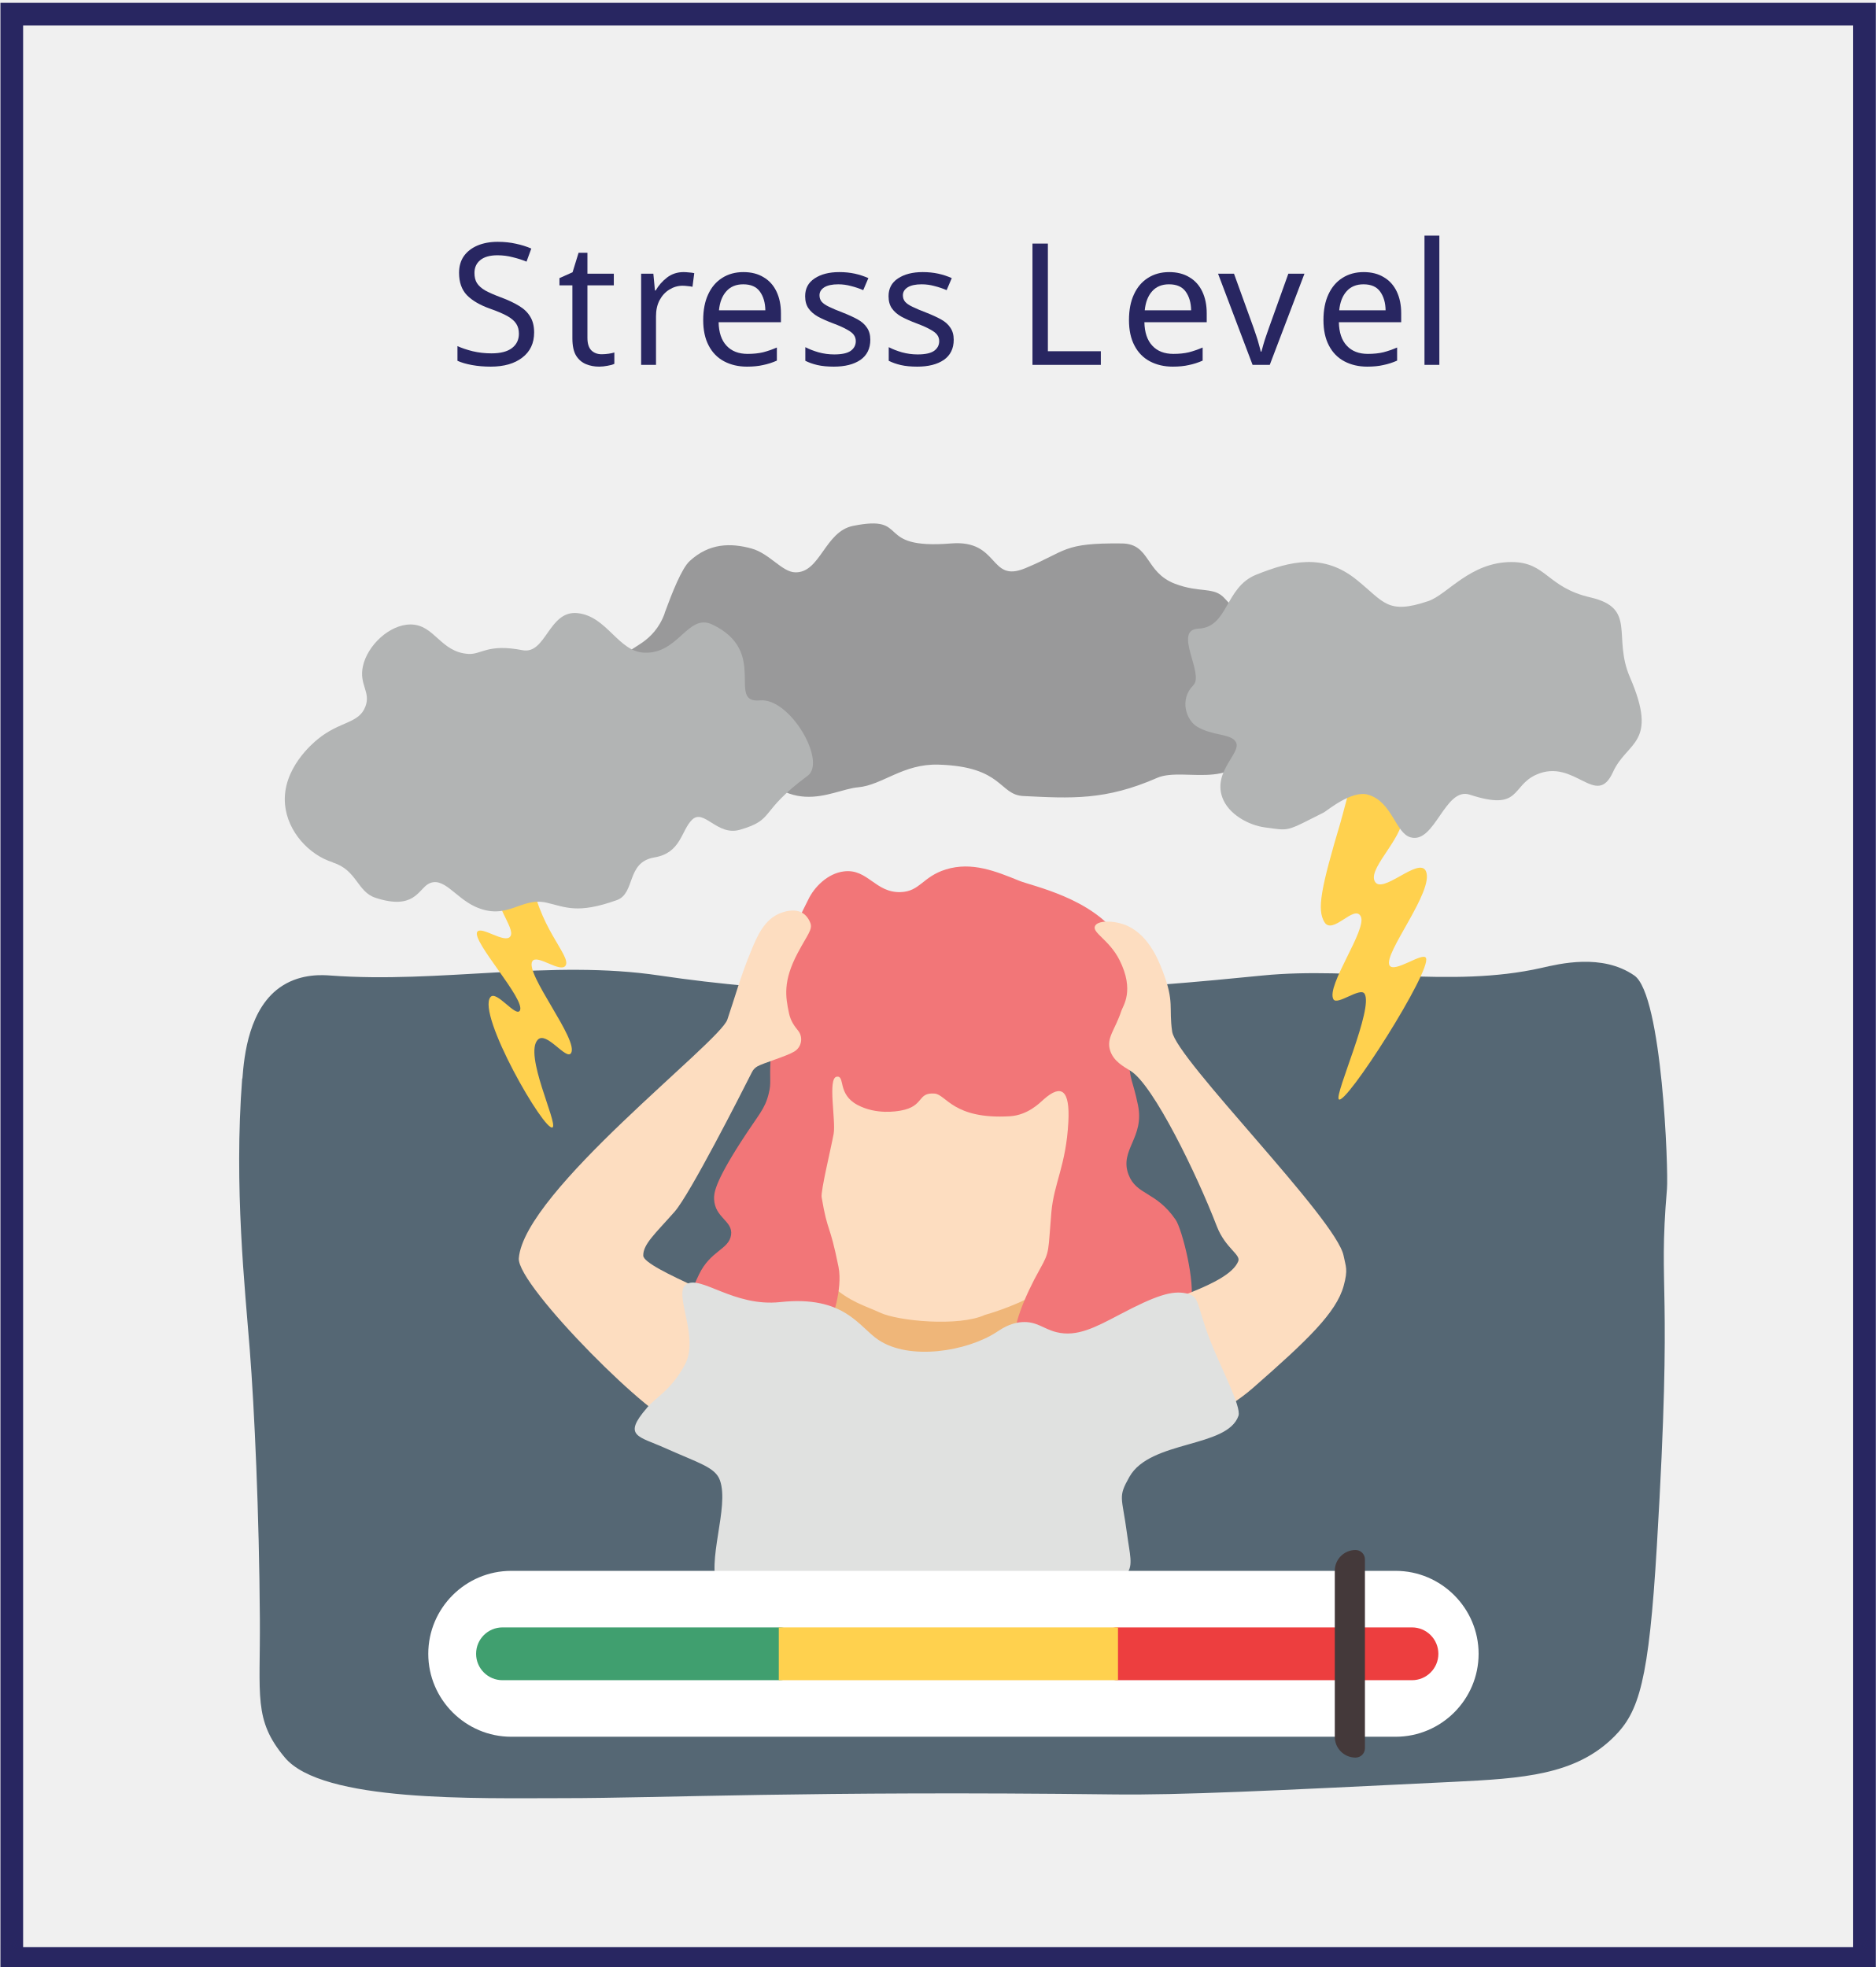
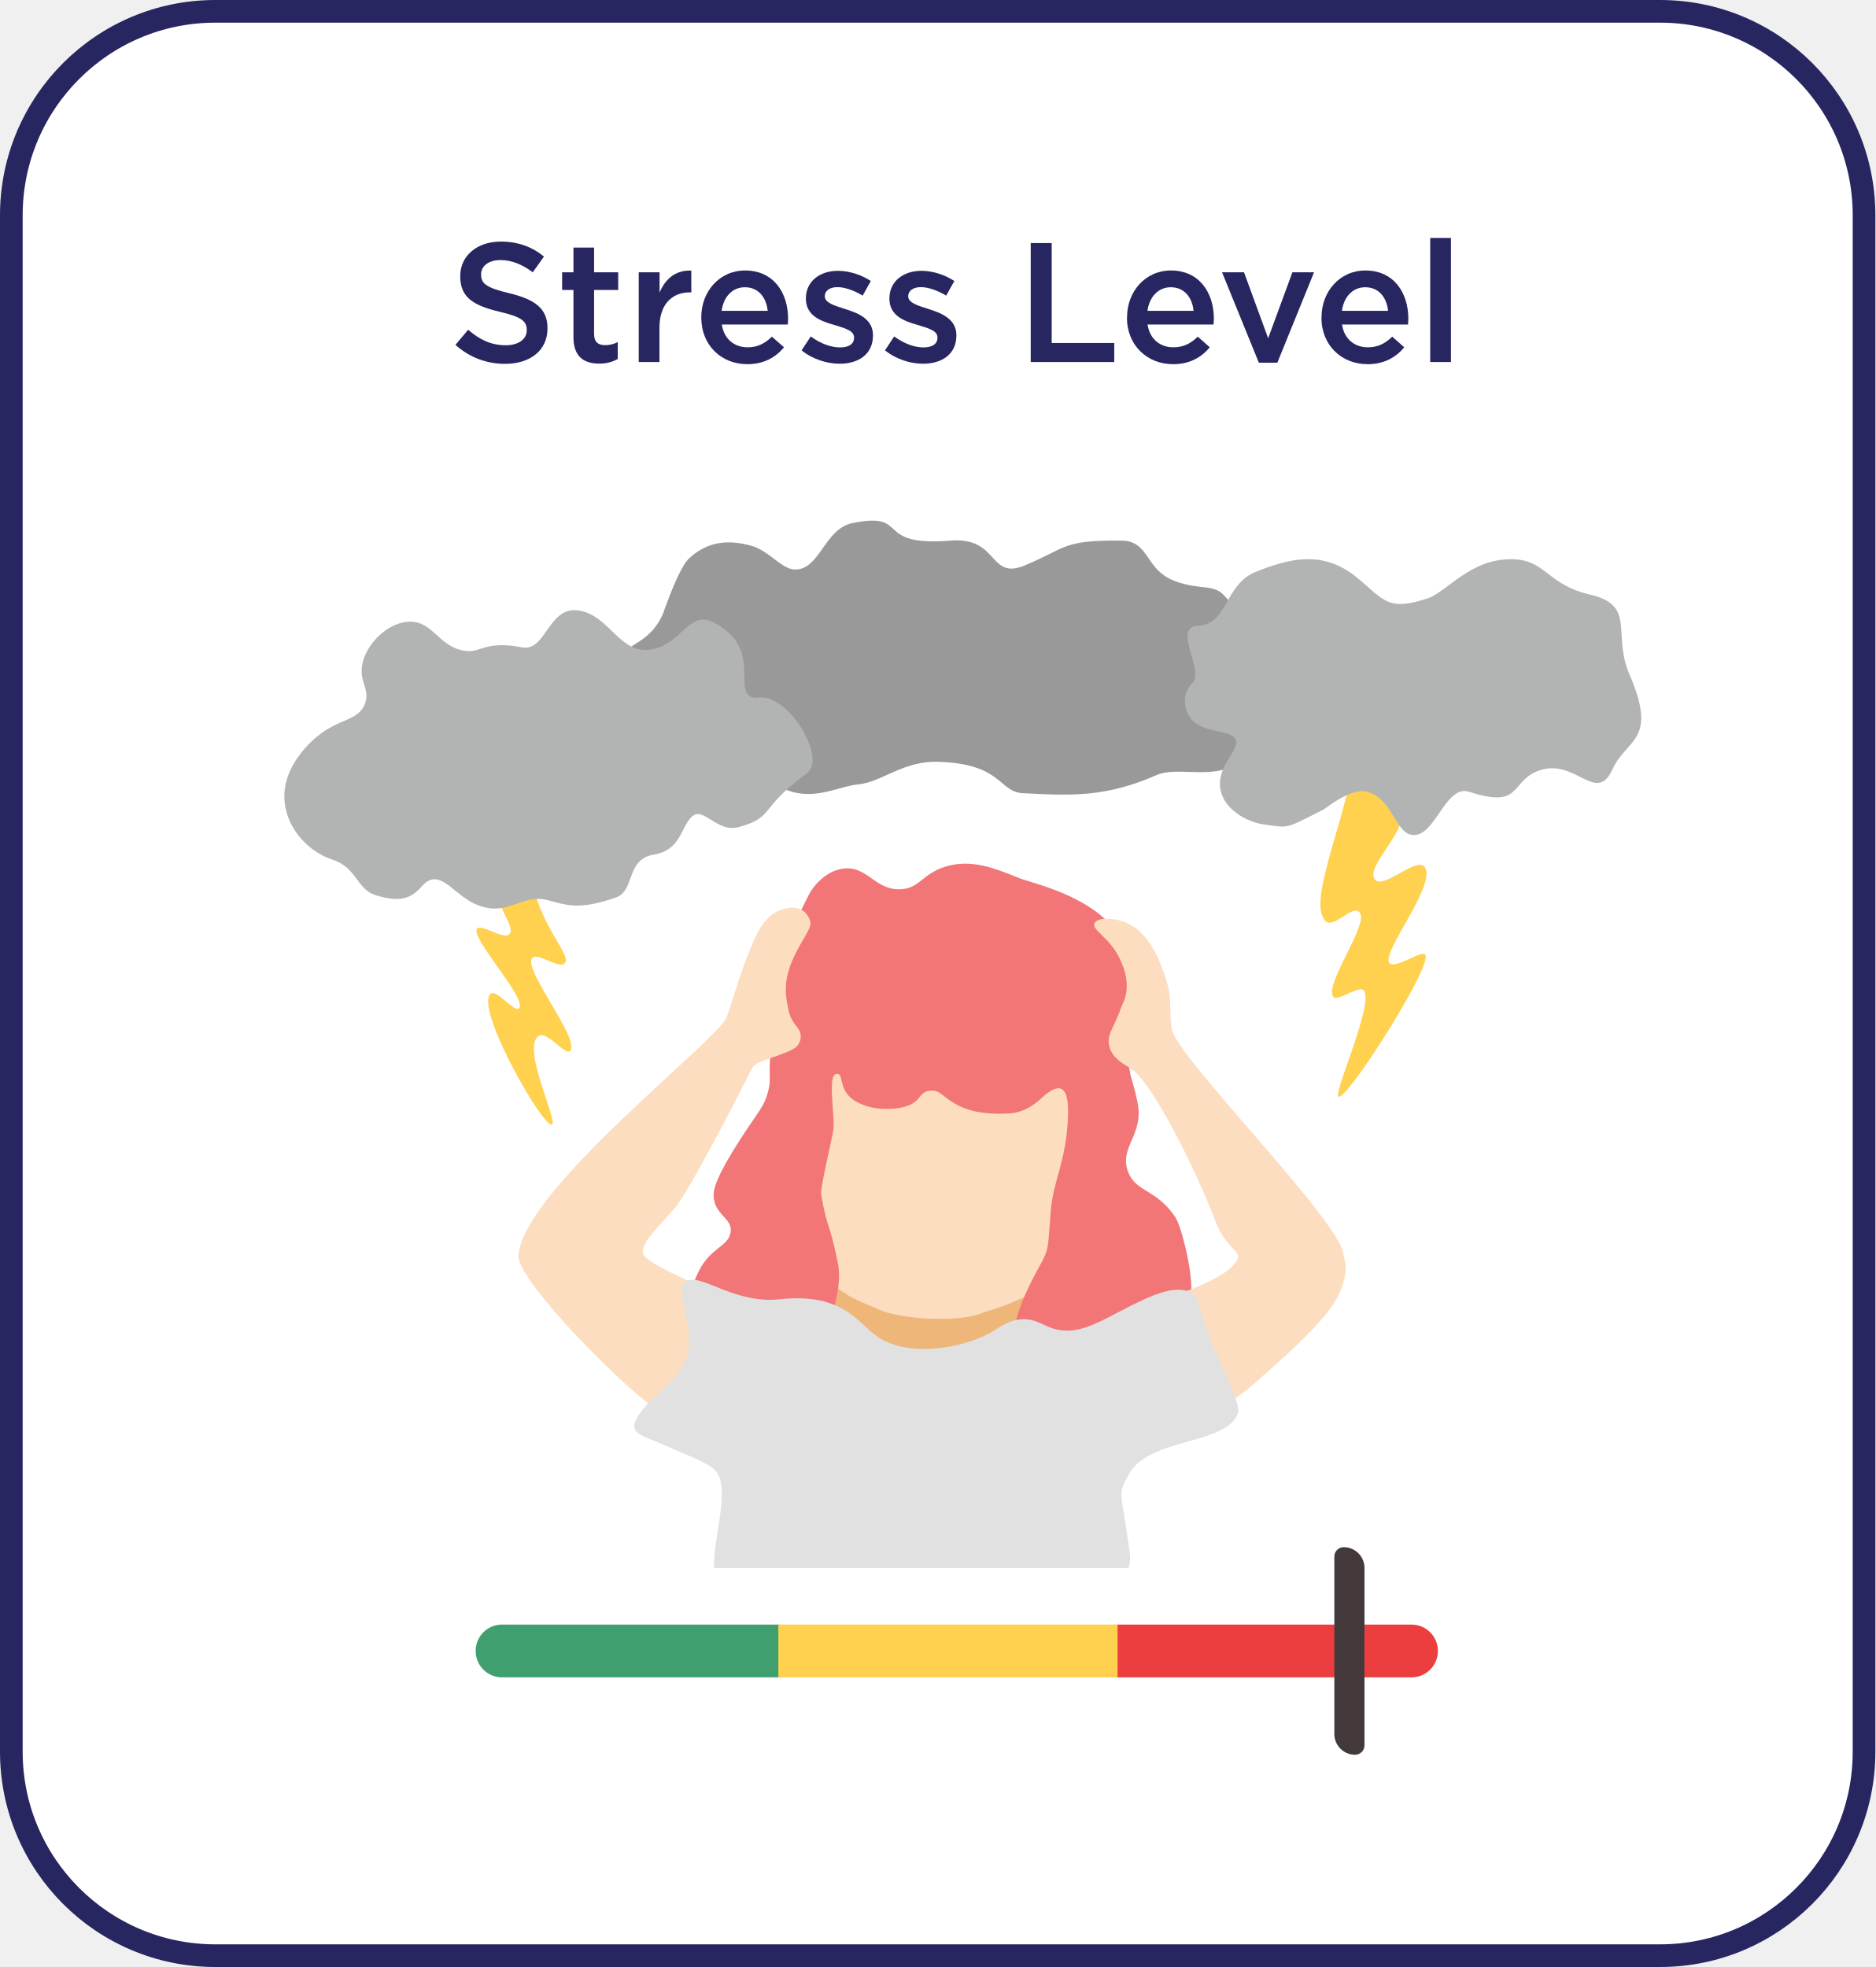
- <svg xmlns="http://www.w3.org/2000/svg" id="Cards" viewBox="0 0 165.48 173.59">
+ <svg xmlns="http://www.w3.org/2000/svg" id="Layer_2" data-name="Layer 2" viewBox="0 0 165.48 173.59">
  <defs>
    <style>
      .cls-1 {
-         letter-spacing: -.03em;
-       }
- 
-       .cls-2 {
-         letter-spacing: 0em;
-       }
- 
-       .cls-3 {
-         letter-spacing: -.03em;
-       }
- 
-       .cls-4 {
-         letter-spacing: -.02em;
-       }
- 
-       .cls-5 {
-         fill: none;
        stroke: #282661;
        stroke-miterlimit: 10;
        stroke-width: 2px;
      }

+       .cls-1, .cls-2 {
+         fill: #fff;
+       }
+ 
+       .cls-3 {
+         fill: #282661;
+       }
+ 
+       .cls-3, .cls-4, .cls-5, .cls-6, .cls-7, .cls-8, .cls-9, .cls-2, .cls-10, .cls-11, .cls-12, .cls-13 {
+         stroke-width: 0px;
+       }
+ 
+       .cls-4 {
+         fill: #44393a;
+       }
+ 
+       .cls-5 {
+         fill: #409f6f;
+       }
+ 
      .cls-6 {
-         letter-spacing: 0em;
+         fill: #e0e1e0;
      }

      .cls-7 {
-         fill: #282661;
-         font-family: Gotham-Medium, Gotham;
-         font-size: 15px;
-         font-weight: 500;
+         fill: #b2b4b4;
      }

      .cls-8 {
-         fill: #556774;
-       }
- 
-       .cls-8, .cls-9, .cls-10, .cls-11, .cls-12, .cls-13, .cls-14, .cls-15, .cls-16, .cls-17, .cls-18, .cls-19 {
-         stroke-width: 0px;
+         fill: #99999a;
      }

      .cls-9 {
-         fill: #44393a;
+         fill: #fdddc0;
      }

      .cls-10 {
-         fill: #409f6f;
+         fill: #ed3e3f;
      }

      .cls-11 {
-         fill: #e0e1e0;
+         fill: #ffd14e;
      }

      .cls-12 {
-         fill: #b2b4b4;
+         fill: #efb679;
      }

      .cls-13 {
-         fill: #99999a;
-       }
- 
-       .cls-14 {
-         fill: #fdddc0;
-       }
- 
-       .cls-15 {
-         fill: #fff;
-       }
- 
-       .cls-16 {
-         fill: #ed3e3f;
-       }
- 
-       .cls-17 {
-         fill: #ffd14e;
-       }
- 
-       .cls-18 {
-         fill: #efb679;
-       }
- 
-       .cls-19 {
        fill: #f27678;
-       }
- 
-       .cls-20 {
-         letter-spacing: 0em;
      }
    </style>
  </defs>
-   <path id="Background" class="cls-8" d="m21.39,95.18c.15-1.97.56-6.32,3.55-8.2,1.72-1.09,3.62-.93,4.21-.89,9.65.72,19.47-1.43,29.04,0,21.23,3.16,43.85.93,53.21,0,8.17-.81,16.6,1.14,24.61-.67,1.59-.36,5.35-1.3,8.2.67,2.47,1.71,3.02,17.27,2.88,18.84-.8,9.41.53,7.7-.89,31.48-.71,11.98-1.58,14.66-3.77,16.85-3.4,3.4-8.08,3.69-14.19,3.99-16.09.79-24.13,1.18-29.93,1.11-26.85-.33-39.9.33-48.61.33-7.65,0-21.26.38-24.57-3.59-2.78-3.32-2.15-5.4-2.2-12.26-.06-9.33-.48-18.47-.89-23.72-.41-5.31-1.41-14.35-.67-23.94Z" />
-   <path class="cls-14" d="m71,95.52c-.19.77-.51,2.3-.5,4.66,0,.62-2.89,2.47-1.77,6.65.95,3.56,1.87,8.05,3.44,9.87.72.84,4.57,2.64,6.82,3.27,2.08.58,6.15.67,8.15.09,1.91-.55,5.84-4.55,6.65-6.94.7-2.08,2.52-1.28,3.49-7.62,1.08-7.01-1.87-11.01-2.49-12.14-3.77-6.81-20.97-4.59-22.95-.33.44-.94-.38.68-.83,2.49Z" />
-   <path class="cls-18" d="m73.25,113.35c1.8,1.6,3.05,1.86,4.4,2.49,1.59.75,6.96,1.26,9.26.2,0,0,2.37-.63,4.72-1.93.87-.48-.48,2.42-1.32,3.7-1.24,1.88-3.67,2.64-4.7,2.95-.73.22-5.61,1.71-9.2-.48-3.02-1.84-4.06-7.74-3.16-6.93Z" />
-   <path class="cls-19" d="m68,93.35c-.12,2.07.08,2.16-.17,3.16-.34,1.4-.87,1.8-2.49,4.32-2.29,3.57-2.35,4.49-2.33,4.99.07,1.67,1.67,1.91,1.5,3.16-.19,1.3-1.8,1.36-2.83,3.49-.34.7-.68,1.41-.5,2.16.46,1.92,4,2.75,6.32,2.83,2.75.09,5.82-.83,5.82-.83h0s1.07-2.81.67-4.82c-.81-4.02-.94-2.91-1.49-6.15-.09-.56.81-4.24,1.06-5.6.21-1.16-.55-4.91.27-5.04.77-.12.03,1.53,1.83,2.49,1.67.89,3.49.56,3.82.5,2.12-.38,1.42-1.62,2.99-1.5,1.02.08,1.65,2.3,6.65,2,1.57-.1,2.61-1.16,2.99-1.5,1.55-1.37,2.31-.82,2.16,2-.2,3.84-1.27,5.38-1.5,7.98-.3,3.5-.12,3.42-1,4.99-1.42,2.52-2.51,5.33-2.16,6.32.27.78,4.26.4,5.32.49,1.47.13,1.05-1.47,4.32-2.83,3.47-1.44,5.37.78,5.82-.99.44-1.74-.76-6.48-1.33-7.32-1.74-2.54-3.46-2.15-4.16-3.99-.83-2.19,1.44-3.25.83-6.15-.49-2.36-.71-1.97-.83-4.32-.08-1.62.48-4,.61-5.75.18-2.43-.43-3.26-1.44-4.72-2.39-3.47-7.66-4.52-8.81-4.99-2.07-.84-4.19-1.71-6.48-1-2.06.64-2.27,1.94-3.99,2-2.24.07-2.9-2.08-4.99-1.83-1.46.17-2.65,1.41-3.16,2.49-.6,1.26-1.04,1.82-1.33,3.66-.35,2.22-.65.47-1.53,3.16-.62,1.88-.35,5.27-.46,7.15Z" />
-   <path id="Arm_L" data-name="Arm L" class="cls-14" d="m66.4,116.24c-.32-.96-9.62-4.25-9.64-5.43-.02-1.01,1.07-1.95,2.77-3.88,1.35-1.54,5.8-10.29,6.82-12.31.11-.22.27-.39.48-.51.5-.29,2.51-.87,3.24-1.3.66-.38.83-1.26.35-1.86-.31-.38-.65-.83-.8-1.53-.3-1.43-.56-2.81.77-5.32.87-1.64,1.34-2.08,1.11-2.66-.37-.93-1.19-1.37-2.55-.89-1.5.53-2.14,2.08-2.66,3.33-.94,2.26-1.46,4.2-2.11,6.1-.68,2.02-17.92,15.15-18.4,21.06-.2,2.43,12.43,14.98,13.97,14.52,1.24-.37.97-1.66,3.1-4.66,2.15-3.01,3.86-3.72,3.55-4.66Z" />
-   <path id="Arm_R" data-name="Arm R" class="cls-14" d="m101.76,115.64c-.04.62,1.04,1.55,2.33,3,2.05,2.3-.85,6.23.33,6.82.67.33,3.61-.76,6.16-2.99,4.76-4.17,7.33-6.62,7.98-8.98.41-1.48.18-1.72,0-2.66-.61-3.22-14.78-17.36-15.13-19.79-.31-2.13.22-2.58-.83-5.32-.41-1.08-1.36-3.44-3.49-4.16-.98-.33-2.27-.33-2.49.17-.27.58,1.26,1.21,2.16,2.99,1.36,2.7.3,4.06.17,4.48-.56,1.7-1.34,2.38-1,3.49.3.97,1.19,1.43,1.83,1.83,2,1.26,5.81,9.07,7.59,13.7.75,1.94,2.14,2.49,1.89,3.09-.88,2.18-7.44,3.57-7.49,4.33Z" />
-   <path class="cls-11" d="m57.09,124.23c.86-.99,2.09-1.51,3.33-3.77,1.34-2.43-1.03-6.3.11-7.1,1.27-.89,4.2,2,8.32,1.55,5.67-.61,6.93,2.18,8.65,3.33,2.76,1.86,7.81,1.02,10.42-.67.42-.27,1.15-.8,2.22-.89,1.34-.1,1.91.6,3.1.89,1.78.43,3.38-.41,5.54-1.55,3.26-1.72,4.64-2.14,5.88-1.88,1.24.26.87.89,2.1,4.1.93,2.41,2.8,5.89,2.52,6.71-.99,2.85-7.78,2.13-9.62,5.38-1.04,1.84-.66,1.69-.22,4.98.25,1.88.57,2.81,0,3.55-1.13,1.46-4.13,3.89-5.65,3.55-11.43-2.55-22.13,2.54-28.1-1.17,0,0-1.81-.07-2.33-1.15-1.07-2.23,1.01-7.06.17-9.44-.41-1.17-1.86-1.52-4.85-2.86-2.33-1.05-3.79-1.02-1.58-3.56Z" />
-   <path class="cls-17" d="m43.67,77.15c-.4,2.55,1.88,4.75,1.36,5.49-.48.68-2.56-.96-2.92-.4-.51.82,4.32,6,3.76,6.95-.36.6-2.07-1.82-2.59-1.2-1.25,1.49,4.81,12,5.48,11.5.48-.36-2.56-6.46-1.3-7.74.76-.77,2.49,1.82,2.92,1.2.76-1.11-4.13-7.07-3.4-8.13.43-.63,2.46,1.07,2.92.4.57-.84-2.57-3.48-3.08-8.33-.15-1.46,0-2.52-.49-2.78-.69-.37-2.36,1.16-2.66,3.04Z" />
-   <path class="cls-17" d="m118.34,72.39c-1.83,6.12-2.13,7.88-1.48,8.98.72,1.2,2.64-1.59,3.21-.5.6,1.13-3.09,6.14-2.41,7.32.33.57,2.35-1.09,2.74-.5.83,1.25-2.64,8.85-2.27,9.32.55.7,8.28-11.44,7.69-12.48-.3-.52-2.79,1.37-3.21.67-.59-1.01,3.99-6.6,3.21-8.32-.61-1.34-3.97,2.24-4.54.84-.52-1.26,2.95-4.12,2.47-6.1-.38-1.56-2.44-5.6-3.48-4.88-.67.46-1.61,4.58-1.94,5.66Z" />
-   <path class="cls-13" d="m58.64,54.12c.69-1.88,1.52-3.97,2.22-4.61,1.73-1.59,3.61-1.6,5.43-1.11,1.62.44,2.7,2.08,3.88,2.11,2.22.05,2.6-3.6,5.1-4.1,5.18-1.05,1.72,2.11,8.65,1.55,4.3-.35,3.33,3.52,6.54,2.19,3.72-1.54,3.27-2.25,8.54-2.19,2.51.03,2.02,2.53,4.66,3.55,2.23.86,3.48.22,4.43,1.33.72.84,2.22,1.7.44,4.21-2.61,3.68,2.81,5.34,2.44,7.32-1.11,5.99-6.36,3.18-8.87,4.28-4.56,2-7.59,1.81-11.81,1.6-2.15-.11-1.77-2.6-7.47-2.77-3.13-.1-4.96,1.81-7.1,2-2.51.22-6.41,3.29-10.64-3.88-3.16-5.36-9.36-6.06-9.54-7.99-.05-.5,2.14-.82,3.11-3.48Z" />
-   <path class="cls-12" d="m29.37,76.12c2.13.66,2.14,2.58,3.76,3.11,3.4,1.12,3.79-.73,4.66-1.22,1.31-.73,2.35,1.17,4.11,1.99,2.86,1.32,4.04-.86,6.32-.34,1.7.39,2.72,1.02,6.2-.22,1.68-.6.81-3.35,3.32-3.77,2.37-.4,2.35-2.37,3.33-3.33,1.05-1.01,2.21,1.47,4.21.89,3.18-.92,1.59-1.52,5.99-4.77,1.69-1.25-1.55-6.9-4.22-6.65-2.99.28.83-4.32-4.21-6.7-2.15-1.01-2.95,2.62-5.99,2.49-2.31-.1-3.28-3.21-5.88-3.49-2.56-.28-2.78,3.68-4.87,3.27-3.08-.6-3.62.4-4.77.33-2.49-.16-2.97-2.59-5.1-2.6-1.87,0-3.82,1.86-4.21,3.7-.35,1.62.72,2.25.22,3.55-.58,1.52-2.26,1.27-4.21,2.88-.39.32-3.17,2.61-2.88,5.76.22,2.4,2.13,4.45,4.21,5.1Z" />
-   <path class="cls-12" d="m108.96,65.37c.86.9-1.97,2.57-1.11,4.99.53,1.5,2.33,2.47,3.77,2.66,2.24.3,1.77.4,5.21-1.33.23-.12,2.44-1.98,3.88-1.56,2.15.62,2.41,3.4,3.77,3.77,2.14.58,3.02-4.49,5.21-3.77,4.55,1.49,3.62-.77,5.88-1.77,3.38-1.49,5.28,3.04,6.76-.23,1.24-2.73,4.05-2.45,1.49-8.37-1.55-3.59.65-6.08-3.49-7.04-3.85-.89-3.87-3.11-6.94-3.12-3.67-.01-5.68,2.89-7.37,3.45-3.61,1.22-3.89.07-6.31-1.88-2.93-2.37-5.83-1.67-8.87-.45-2.77,1.11-2.44,4.65-5.1,4.76-2.27.1.55,3.99-.44,4.99-1.28,1.29-.6,3.11.33,3.66,1.33.79,2.73.6,3.33,1.22Z" />
-   <path class="cls-15" d="m123.15,153.27H45.11c-4.02,0-7.32-3.29-7.32-7.32s3.29-7.32,7.32-7.32h78.04c4.02,0,7.32,3.29,7.32,7.32s-3.29,7.32-7.32,7.32Z" />
-   <rect class="cls-10" x="42.01" y="143.62" width="29.04" height="4.66" rx="2.33" ry="2.33" />
-   <rect class="cls-16" x="96.33" y="143.62" width="30.59" height="4.66" rx="2.33" ry="2.33" />
-   <rect class="cls-17" x="68.72" y="143.62" width="29.93" height="4.66" />
-   <path class="cls-9" d="m119.61,136.79h0c.46,0,.83.37.83.83v16.66c0,.46-.37.83-.83.83h0c-1.01,0-1.83-.82-1.83-1.83v-14.66c0-1.01.82-1.83,1.83-1.83Z" />
-   <text class="cls-7" transform="translate(39.6 32.2)">
-     <tspan class="cls-20" x="0" y="0">S</tspan>
-     <tspan x="9.53" y="0">t</tspan>
-     <tspan class="cls-4" x="15.69" y="0">r</tspan>
-     <tspan x="21.62" y="0">e</tspan>
-     <tspan class="cls-6" x="30.68" y="0">s</tspan>
-     <tspan x="38.04" y="0">s </tspan>
-     <tspan class="cls-2" x="50.05" y="0">L</tspan>
-     <tspan class="cls-3" x="59.19" y="0">e</tspan>
-     <tspan class="cls-1" x="67.88" y="0">v</tspan>
-     <tspan x="76.35" y="0">el</tspan>
-   </text>
-   <rect id="Border" class="cls-5" x="1.04" y="1.25" width="163.48" height="171.59" />
+   <g id="Cards_Updated_Copy_Outlined_" data-name="Cards (Updated | Copy Outlined)">
+     <g>
+       <rect id="Border" class="cls-1" x="1" y="1" width="163.48" height="171.59" rx="18" ry="18" />
+       <path class="cls-9" d="m70.96,95.27c-.19.77-.51,2.3-.5,4.66,0,.62-2.89,2.47-1.77,6.65.95,3.56,1.87,8.05,3.44,9.87.72.84,4.57,2.64,6.82,3.27,2.08.58,6.15.67,8.15.09,1.91-.55,5.84-4.55,6.65-6.94.7-2.08,2.52-1.28,3.49-7.62,1.08-7.01-1.87-11.01-2.49-12.14-3.77-6.81-20.97-4.59-22.95-.33.44-.94-.38.68-.83,2.49Z" />
+       <path class="cls-12" d="m73.21,113.1c1.8,1.6,3.05,1.86,4.4,2.49,1.59.75,6.96,1.26,9.26.2,0,0,2.37-.63,4.72-1.93.87-.48-.48,2.42-1.32,3.7-1.24,1.88-3.67,2.64-4.7,2.95-.73.22-5.61,1.71-9.2-.48-3.02-1.84-4.06-7.74-3.16-6.93Z" />
+       <path class="cls-13" d="m67.96,93.1c-.12,2.07.08,2.16-.17,3.16-.34,1.4-.87,1.8-2.49,4.32-2.29,3.57-2.35,4.49-2.33,4.99.07,1.67,1.67,1.91,1.5,3.16-.19,1.3-1.8,1.36-2.83,3.49-.34.7-.68,1.41-.5,2.16.46,1.92,4,2.75,6.32,2.83,2.75.09,5.82-.83,5.82-.83h0s1.07-2.81.67-4.82c-.81-4.02-.94-2.91-1.49-6.15-.09-.56.81-4.24,1.06-5.6.21-1.16-.55-4.91.27-5.04.77-.12.03,1.53,1.83,2.49,1.67.89,3.49.56,3.82.5,2.12-.38,1.42-1.62,2.99-1.5,1.02.08,1.65,2.3,6.65,2,1.57-.1,2.61-1.16,2.99-1.5,1.55-1.37,2.31-.82,2.16,2-.2,3.84-1.27,5.38-1.5,7.98-.3,3.5-.12,3.42-1,4.99-1.42,2.52-2.51,5.33-2.16,6.32.27.78,4.26.4,5.32.49,1.47.13,1.05-1.47,4.32-2.83,3.47-1.44,5.37.78,5.82-.99.44-1.74-.76-6.48-1.33-7.32-1.74-2.54-3.46-2.15-4.16-3.99-.83-2.19,1.44-3.25.83-6.15-.49-2.36-.71-1.97-.83-4.32-.08-1.62.48-4,.61-5.75.18-2.43-.43-3.26-1.44-4.72-2.39-3.47-7.66-4.52-8.81-4.99-2.07-.84-4.19-1.71-6.48-1-2.06.64-2.27,1.94-3.99,2-2.24.07-2.9-2.08-4.99-1.83-1.46.17-2.65,1.41-3.16,2.49-.6,1.26-1.04,1.82-1.33,3.66-.35,2.22-.65.47-1.53,3.16-.62,1.88-.35,5.27-.46,7.15Z" />
+       <path id="Arm_L" data-name="Arm L" class="cls-9" d="m66.36,115.99c-.32-.96-9.62-4.25-9.64-5.43-.02-1.01,1.07-1.95,2.77-3.88,1.35-1.54,5.8-10.29,6.82-12.31.11-.22.27-.39.48-.51.5-.29,2.51-.87,3.24-1.3.66-.38.83-1.26.35-1.86-.31-.38-.65-.83-.8-1.53-.3-1.43-.56-2.81.77-5.32.87-1.64,1.34-2.08,1.11-2.66-.37-.93-1.19-1.37-2.55-.89-1.5.53-2.14,2.08-2.66,3.33-.94,2.26-1.46,4.2-2.11,6.1-.68,2.02-17.92,15.15-18.4,21.06-.2,2.43,12.43,14.98,13.97,14.52,1.24-.37.97-1.66,3.1-4.66,2.15-3.01,3.86-3.72,3.55-4.66Z" />
+       <path id="Arm_R" data-name="Arm R" class="cls-9" d="m101.72,115.39c-.04.62,1.04,1.55,2.33,3,2.05,2.3-.85,6.23.33,6.82.67.33,3.61-.76,6.16-2.99,4.76-4.17,7.33-6.62,7.98-8.98.41-1.48.18-1.72,0-2.66-.61-3.22-14.78-17.36-15.13-19.79-.31-2.13.22-2.58-.83-5.32-.41-1.08-1.36-3.44-3.49-4.16-.98-.33-2.27-.33-2.49.17-.27.58,1.26,1.21,2.16,2.99,1.36,2.7.3,4.06.17,4.48-.56,1.7-1.34,2.38-1,3.49.3.97,1.19,1.43,1.83,1.83,2,1.26,5.81,9.07,7.59,13.7.75,1.94,2.14,2.49,1.89,3.09-.88,2.18-7.44,3.57-7.49,4.33Z" />
+       <path class="cls-6" d="m57.05,123.98c.86-.99,2.09-1.51,3.33-3.77,1.34-2.43-1.03-6.3.11-7.1,1.27-.89,4.2,2,8.32,1.55,5.67-.61,6.93,2.18,8.65,3.33,2.76,1.86,7.81,1.02,10.42-.67.42-.27,1.15-.8,2.22-.89,1.34-.1,1.91.6,3.1.89,1.78.43,3.38-.41,5.54-1.55,3.26-1.72,4.64-2.14,5.88-1.88,1.24.26.87.89,2.1,4.1.93,2.41,2.8,5.89,2.52,6.71-.99,2.85-7.78,2.13-9.62,5.38-1.04,1.84-.66,1.69-.22,4.98.25,1.88.57,2.81,0,3.55-1.13,1.46-4.13,3.89-5.65,3.55-11.43-2.55-22.13,2.54-28.1-1.17,0,0-1.81-.07-2.33-1.15-1.07-2.23,1.01-7.06.17-9.44-.41-1.17-1.86-1.52-4.85-2.86-2.33-1.05-3.79-1.02-1.58-3.56Z" />
+       <path class="cls-11" d="m43.63,76.9c-.4,2.55,1.88,4.75,1.36,5.49-.48.68-2.56-.96-2.92-.4-.51.82,4.32,6,3.76,6.95-.36.6-2.07-1.82-2.59-1.2-1.25,1.49,4.81,12,5.48,11.5.48-.36-2.56-6.46-1.3-7.74.76-.77,2.49,1.82,2.92,1.2.76-1.11-4.13-7.07-3.4-8.13.43-.63,2.46,1.07,2.92.4.57-.84-2.57-3.48-3.08-8.33-.15-1.46,0-2.52-.49-2.78-.69-.37-2.36,1.16-2.66,3.04Z" />
+       <path class="cls-11" d="m118.3,72.14c-1.83,6.12-2.13,7.88-1.48,8.98.72,1.2,2.64-1.59,3.21-.5.6,1.13-3.09,6.14-2.41,7.32.33.57,2.35-1.09,2.74-.5.83,1.25-2.64,8.85-2.27,9.32.55.7,8.28-11.44,7.69-12.48-.3-.52-2.79,1.37-3.21.67-.59-1.01,3.99-6.6,3.21-8.32-.61-1.34-3.97,2.24-4.54.84-.52-1.26,2.95-4.12,2.47-6.1-.38-1.56-2.44-5.6-3.48-4.88-.67.46-1.61,4.58-1.94,5.66Z" />
+       <path class="cls-8" d="m58.6,53.87c.69-1.88,1.52-3.97,2.22-4.61,1.73-1.59,3.61-1.6,5.43-1.11,1.62.44,2.7,2.08,3.88,2.11,2.22.05,2.6-3.6,5.1-4.1,5.18-1.05,1.72,2.11,8.65,1.55,4.3-.35,3.33,3.52,6.54,2.19,3.72-1.54,3.27-2.25,8.54-2.19,2.51.03,2.02,2.53,4.66,3.55,2.23.86,3.48.22,4.43,1.33.72.84,2.22,1.7.44,4.21-2.61,3.68,2.81,5.34,2.44,7.32-1.11,5.99-6.36,3.18-8.87,4.28-4.56,2-7.59,1.81-11.81,1.6-2.15-.11-1.77-2.6-7.47-2.77-3.13-.1-4.96,1.81-7.1,2-2.51.22-6.41,3.29-10.64-3.88-3.16-5.36-9.36-6.06-9.54-7.99-.05-.5,2.14-.82,3.11-3.48Z" />
+       <path class="cls-7" d="m29.33,75.87c2.13.66,2.14,2.58,3.76,3.11,3.4,1.12,3.79-.73,4.66-1.22,1.31-.73,2.35,1.17,4.11,1.99,2.86,1.32,4.04-.86,6.32-.34,1.7.39,2.72,1.02,6.2-.22,1.68-.6.81-3.35,3.32-3.77,2.37-.4,2.35-2.37,3.33-3.33,1.05-1.01,2.21,1.47,4.21.89,3.18-.92,1.59-1.52,5.99-4.77,1.69-1.25-1.55-6.9-4.22-6.65-2.99.28.83-4.32-4.21-6.7-2.15-1.01-2.95,2.62-5.99,2.49-2.31-.1-3.28-3.21-5.88-3.49-2.56-.28-2.78,3.68-4.87,3.27-3.08-.6-3.62.4-4.77.33-2.49-.16-2.97-2.59-5.1-2.6-1.87,0-3.82,1.86-4.21,3.7-.35,1.62.72,2.25.22,3.55-.58,1.52-2.26,1.27-4.21,2.88-.39.32-3.17,2.61-2.88,5.76.22,2.4,2.13,4.45,4.21,5.1Z" />
+       <path class="cls-7" d="m108.92,65.12c.86.9-1.97,2.57-1.11,4.99.53,1.5,2.33,2.47,3.77,2.66,2.24.3,1.77.4,5.21-1.33.23-.12,2.44-1.98,3.88-1.56,2.15.62,2.41,3.4,3.77,3.77,2.14.58,3.02-4.49,5.21-3.77,4.55,1.49,3.62-.77,5.88-1.77,3.38-1.49,5.28,3.04,6.76-.23,1.24-2.73,4.05-2.45,1.49-8.37-1.55-3.59.65-6.08-3.49-7.04-3.85-.89-3.87-3.11-6.94-3.12-3.67-.01-5.68,2.89-7.37,3.45-3.61,1.22-3.89.07-6.31-1.88-2.93-2.37-5.83-1.67-8.87-.45-2.77,1.11-2.44,4.65-5.1,4.76-2.27.1.55,3.99-.44,4.99-1.28,1.29-.6,3.11.33,3.66,1.33.79,2.73.6,3.33,1.22Z" />
+       <path class="cls-2" d="m123.11,153.02H45.07c-4.02,0-7.32-3.29-7.32-7.32s3.29-7.32,7.32-7.32h78.04c4.02,0,7.32,3.29,7.32,7.32s-3.29,7.32-7.32,7.32Z" />
+       <rect class="cls-5" x="41.97" y="143.37" width="29.04" height="4.66" rx="2.33" ry="2.33" />
+       <rect class="cls-10" x="96.29" y="143.37" width="30.59" height="4.66" rx="2.33" ry="2.33" />
+       <rect class="cls-11" x="68.68" y="143.37" width="29.93" height="4.66" />
+       <path class="cls-4" d="m118.57,136.54h0c1.01,0,1.83.82,1.83,1.83v15.66c0,.46-.37.83-.83.83h0c-1.01,0-1.83-.82-1.83-1.83v-15.66c0-.46.37-.83.83-.83Z" />
+       <g>
+         <path class="cls-3" d="m40.2,30.42l1.11-1.32c1,.87,2.02,1.37,3.31,1.37,1.14,0,1.86-.54,1.86-1.32v-.03c0-.75-.42-1.15-2.37-1.6-2.24-.54-3.5-1.2-3.5-3.13v-.03c0-1.8,1.5-3.04,3.58-3.04,1.53,0,2.75.46,3.81,1.32l-.99,1.39c-.95-.71-1.89-1.08-2.85-1.08-1.08,0-1.71.56-1.71,1.25v.03c0,.81.48,1.17,2.5,1.65,2.22.54,3.36,1.33,3.36,3.07v.03c0,1.96-1.54,3.13-3.75,3.13-1.6,0-3.12-.55-4.38-1.68Z" />
+         <path class="cls-3" d="m50.6,29.76v-4.17h-1v-1.56h1v-2.18h1.82v2.18h2.13v1.56h-2.13v3.88c0,.71.36.99.97.99.41,0,.76-.09,1.12-.27v1.49c-.45.25-.95.41-1.63.41-1.33,0-2.28-.59-2.28-2.33Z" />
+         <path class="cls-3" d="m56.37,24.03h1.83v1.79c.49-1.19,1.41-2,2.8-1.94v1.92h-.11c-1.59,0-2.7,1.04-2.7,3.13v3.02h-1.83v-7.92Z" />
+         <path class="cls-3" d="m61.88,28.02v-.03c0-2.26,1.6-4.12,3.87-4.12,2.52,0,3.79,1.98,3.79,4.26,0,.17-.01.33-.03.51h-5.82c.2,1.29,1.11,2.01,2.28,2.01.88,0,1.51-.33,2.14-.94l1.07.94c-.75.9-1.79,1.49-3.24,1.49-2.29,0-4.06-1.67-4.06-4.11Zm5.86-.59c-.12-1.17-.81-2.08-2.01-2.08-1.11,0-1.89.85-2.05,2.08h4.06Z" />
+         <path class="cls-3" d="m70.73,30.92l.81-1.23c.87.64,1.78.97,2.59.97s1.23-.33,1.23-.85v-.03c0-.62-.84-.82-1.77-1.11-1.17-.33-2.48-.81-2.48-2.31v-.03c0-1.52,1.25-2.43,2.82-2.43.99,0,2.07.34,2.91.9l-.72,1.29c-.76-.46-1.57-.75-2.23-.75-.71,0-1.11.35-1.11.78v.03c0,.58.86.82,1.79,1.12,1.16.36,2.46.88,2.46,2.31v.03c0,1.66-1.29,2.49-2.94,2.49-1.12,0-2.37-.39-3.36-1.18Z" />
+         <path class="cls-3" d="m78.09,30.92l.81-1.23c.87.64,1.79.97,2.59.97s1.23-.33,1.23-.85v-.03c0-.62-.84-.82-1.77-1.11-1.17-.33-2.47-.81-2.47-2.31v-.03c0-1.52,1.25-2.43,2.82-2.43.99,0,2.07.34,2.91.9l-.72,1.29c-.76-.46-1.58-.75-2.24-.75-.7,0-1.11.35-1.11.78v.03c0,.58.85.82,1.79,1.12,1.15.36,2.46.88,2.46,2.31v.03c0,1.66-1.29,2.49-2.94,2.49-1.12,0-2.37-.39-3.36-1.18Z" />
+         <path class="cls-3" d="m90.96,21.45h1.84v8.82h5.52v1.68h-7.37v-10.5Z" />
+         <path class="cls-3" d="m99.45,28.02v-.03c0-2.26,1.61-4.12,3.87-4.12,2.52,0,3.79,1.98,3.79,4.26,0,.17-.02.33-.03.51h-5.82c.19,1.29,1.11,2.01,2.28,2.01.88,0,1.52-.33,2.15-.94l1.06.94c-.75.9-1.79,1.49-3.24,1.49-2.29,0-4.07-1.67-4.07-4.11Zm5.87-.59c-.12-1.17-.81-2.08-2.01-2.08-1.11,0-1.89.85-2.06,2.08h4.07Z" />
+         <path class="cls-3" d="m107.82,24.03h1.95l2.13,5.82,2.14-5.82h1.91l-3.24,7.98h-1.63l-3.25-7.98Z" />
+         <path class="cls-3" d="m116.61,28.02v-.03c0-2.26,1.61-4.12,3.87-4.12,2.52,0,3.79,1.98,3.79,4.26,0,.17-.02.33-.03.51h-5.82c.19,1.29,1.11,2.01,2.28,2.01.88,0,1.52-.33,2.15-.94l1.06.94c-.75.9-1.79,1.49-3.24,1.49-2.29,0-4.07-1.67-4.07-4.11Zm5.87-.59c-.12-1.17-.81-2.08-2.01-2.08-1.11,0-1.89.85-2.06,2.08h4.07Z" />
+         <path class="cls-3" d="m126.2,21h1.83v10.95h-1.83v-10.95Z" />
+       </g>
+     </g>
+   </g>
</svg>
